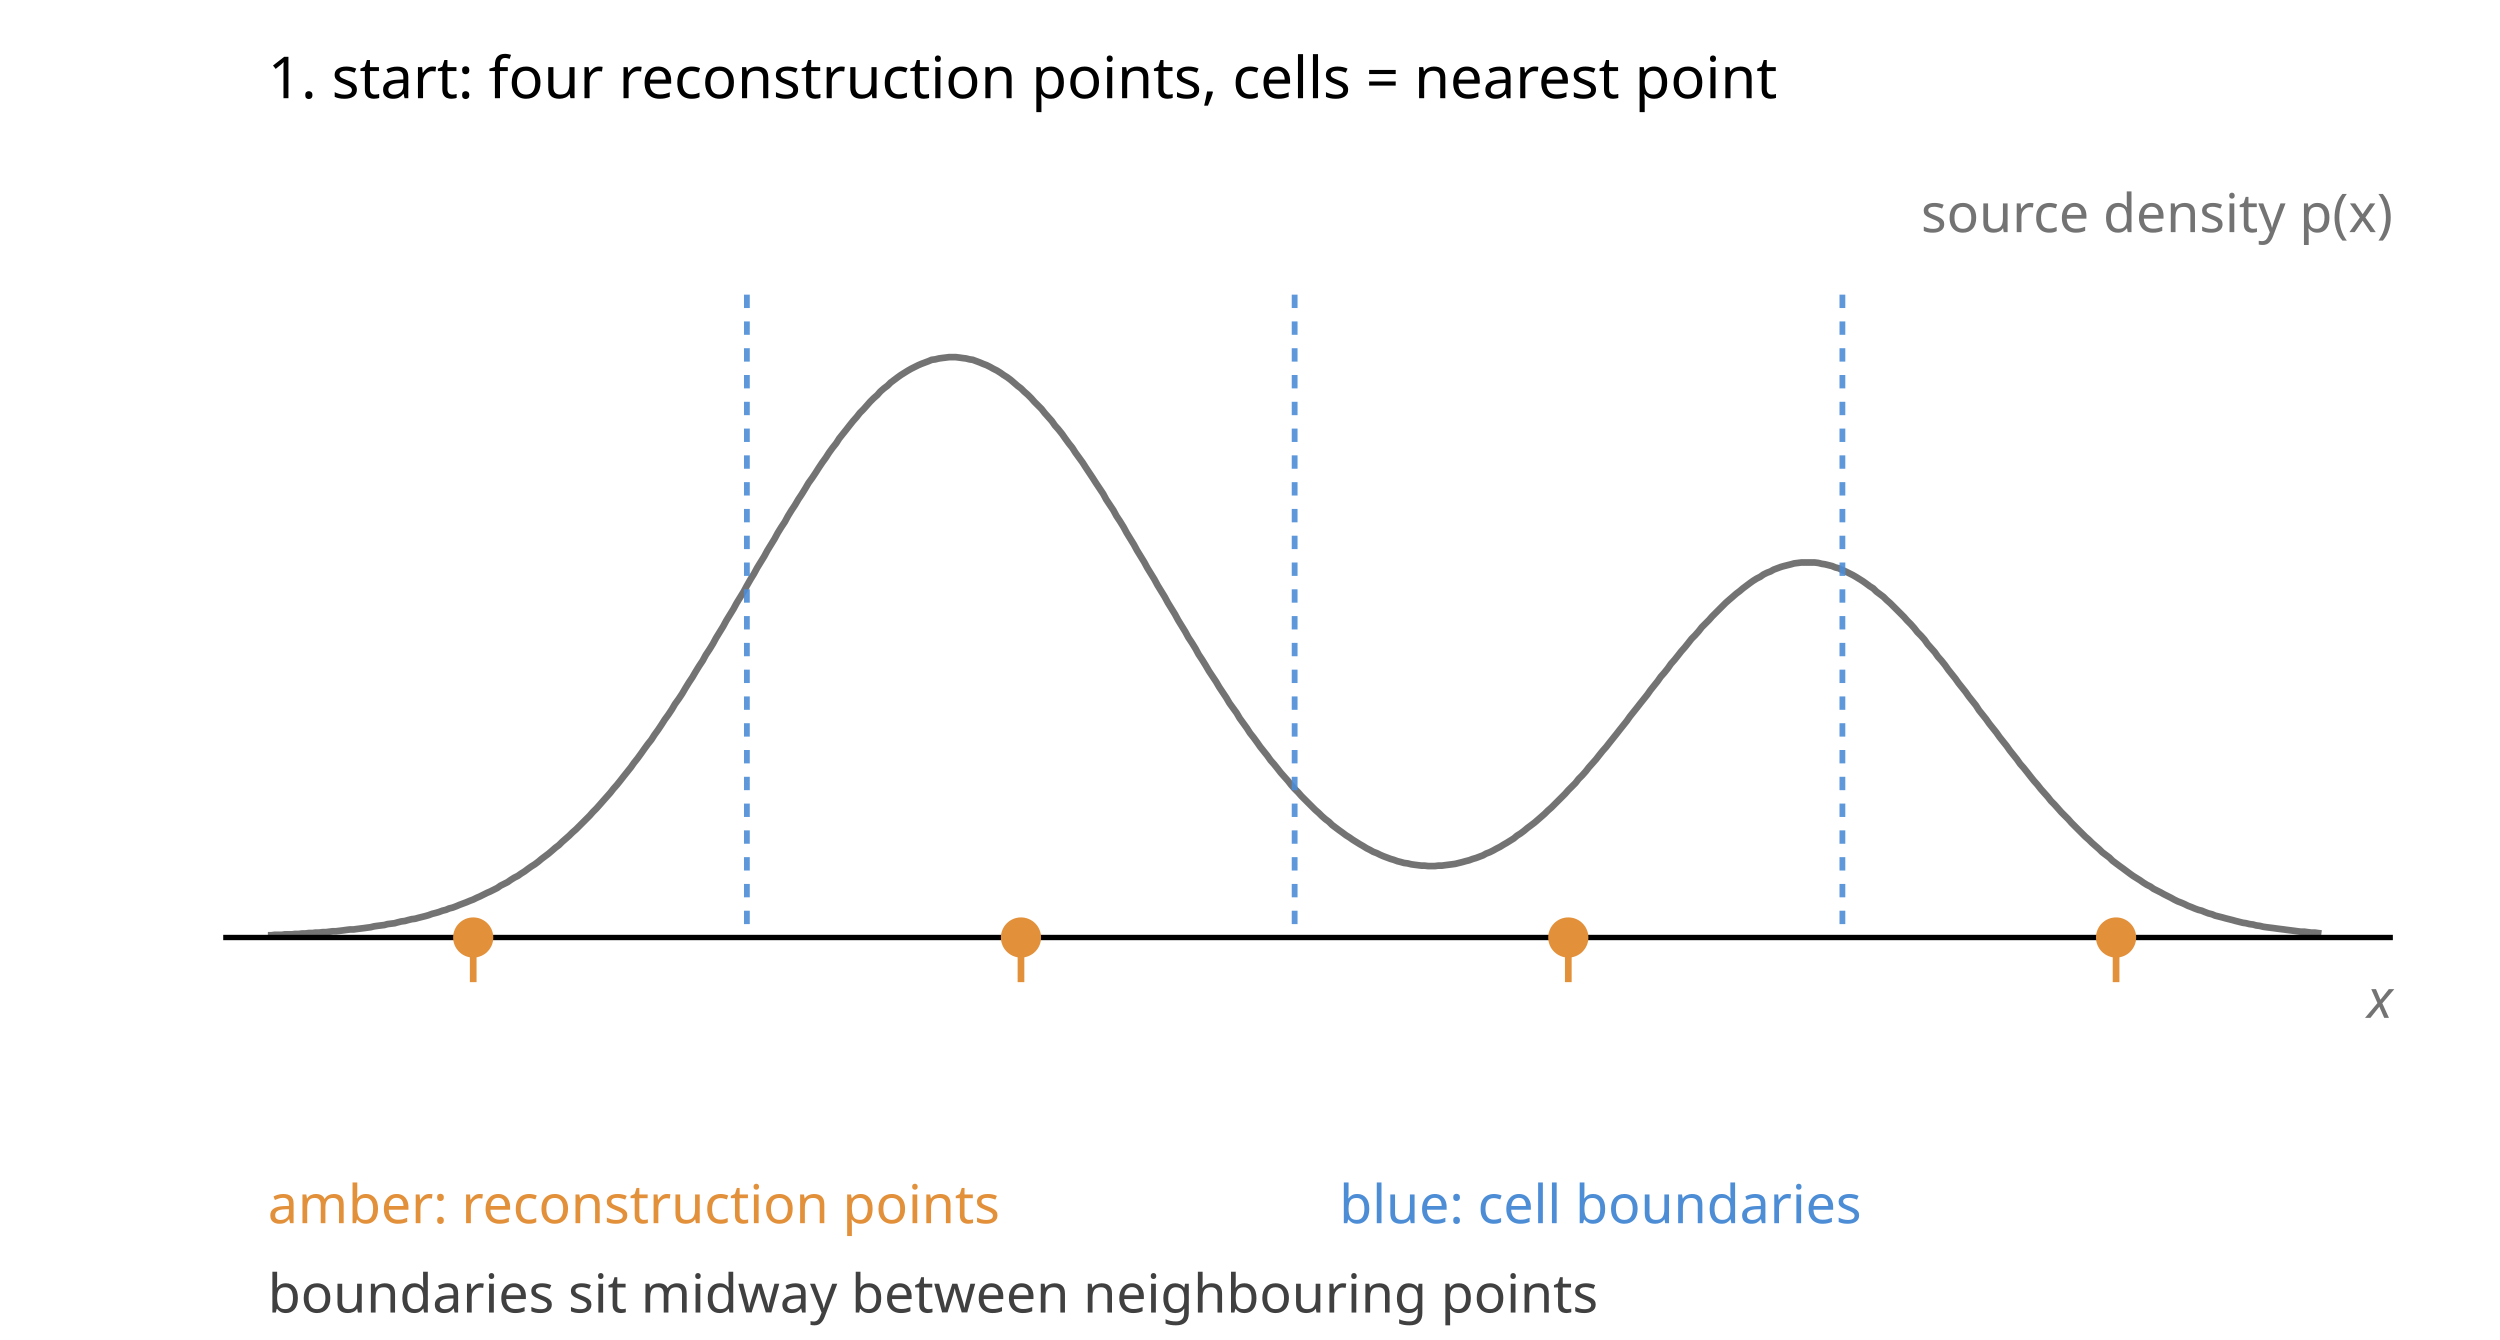
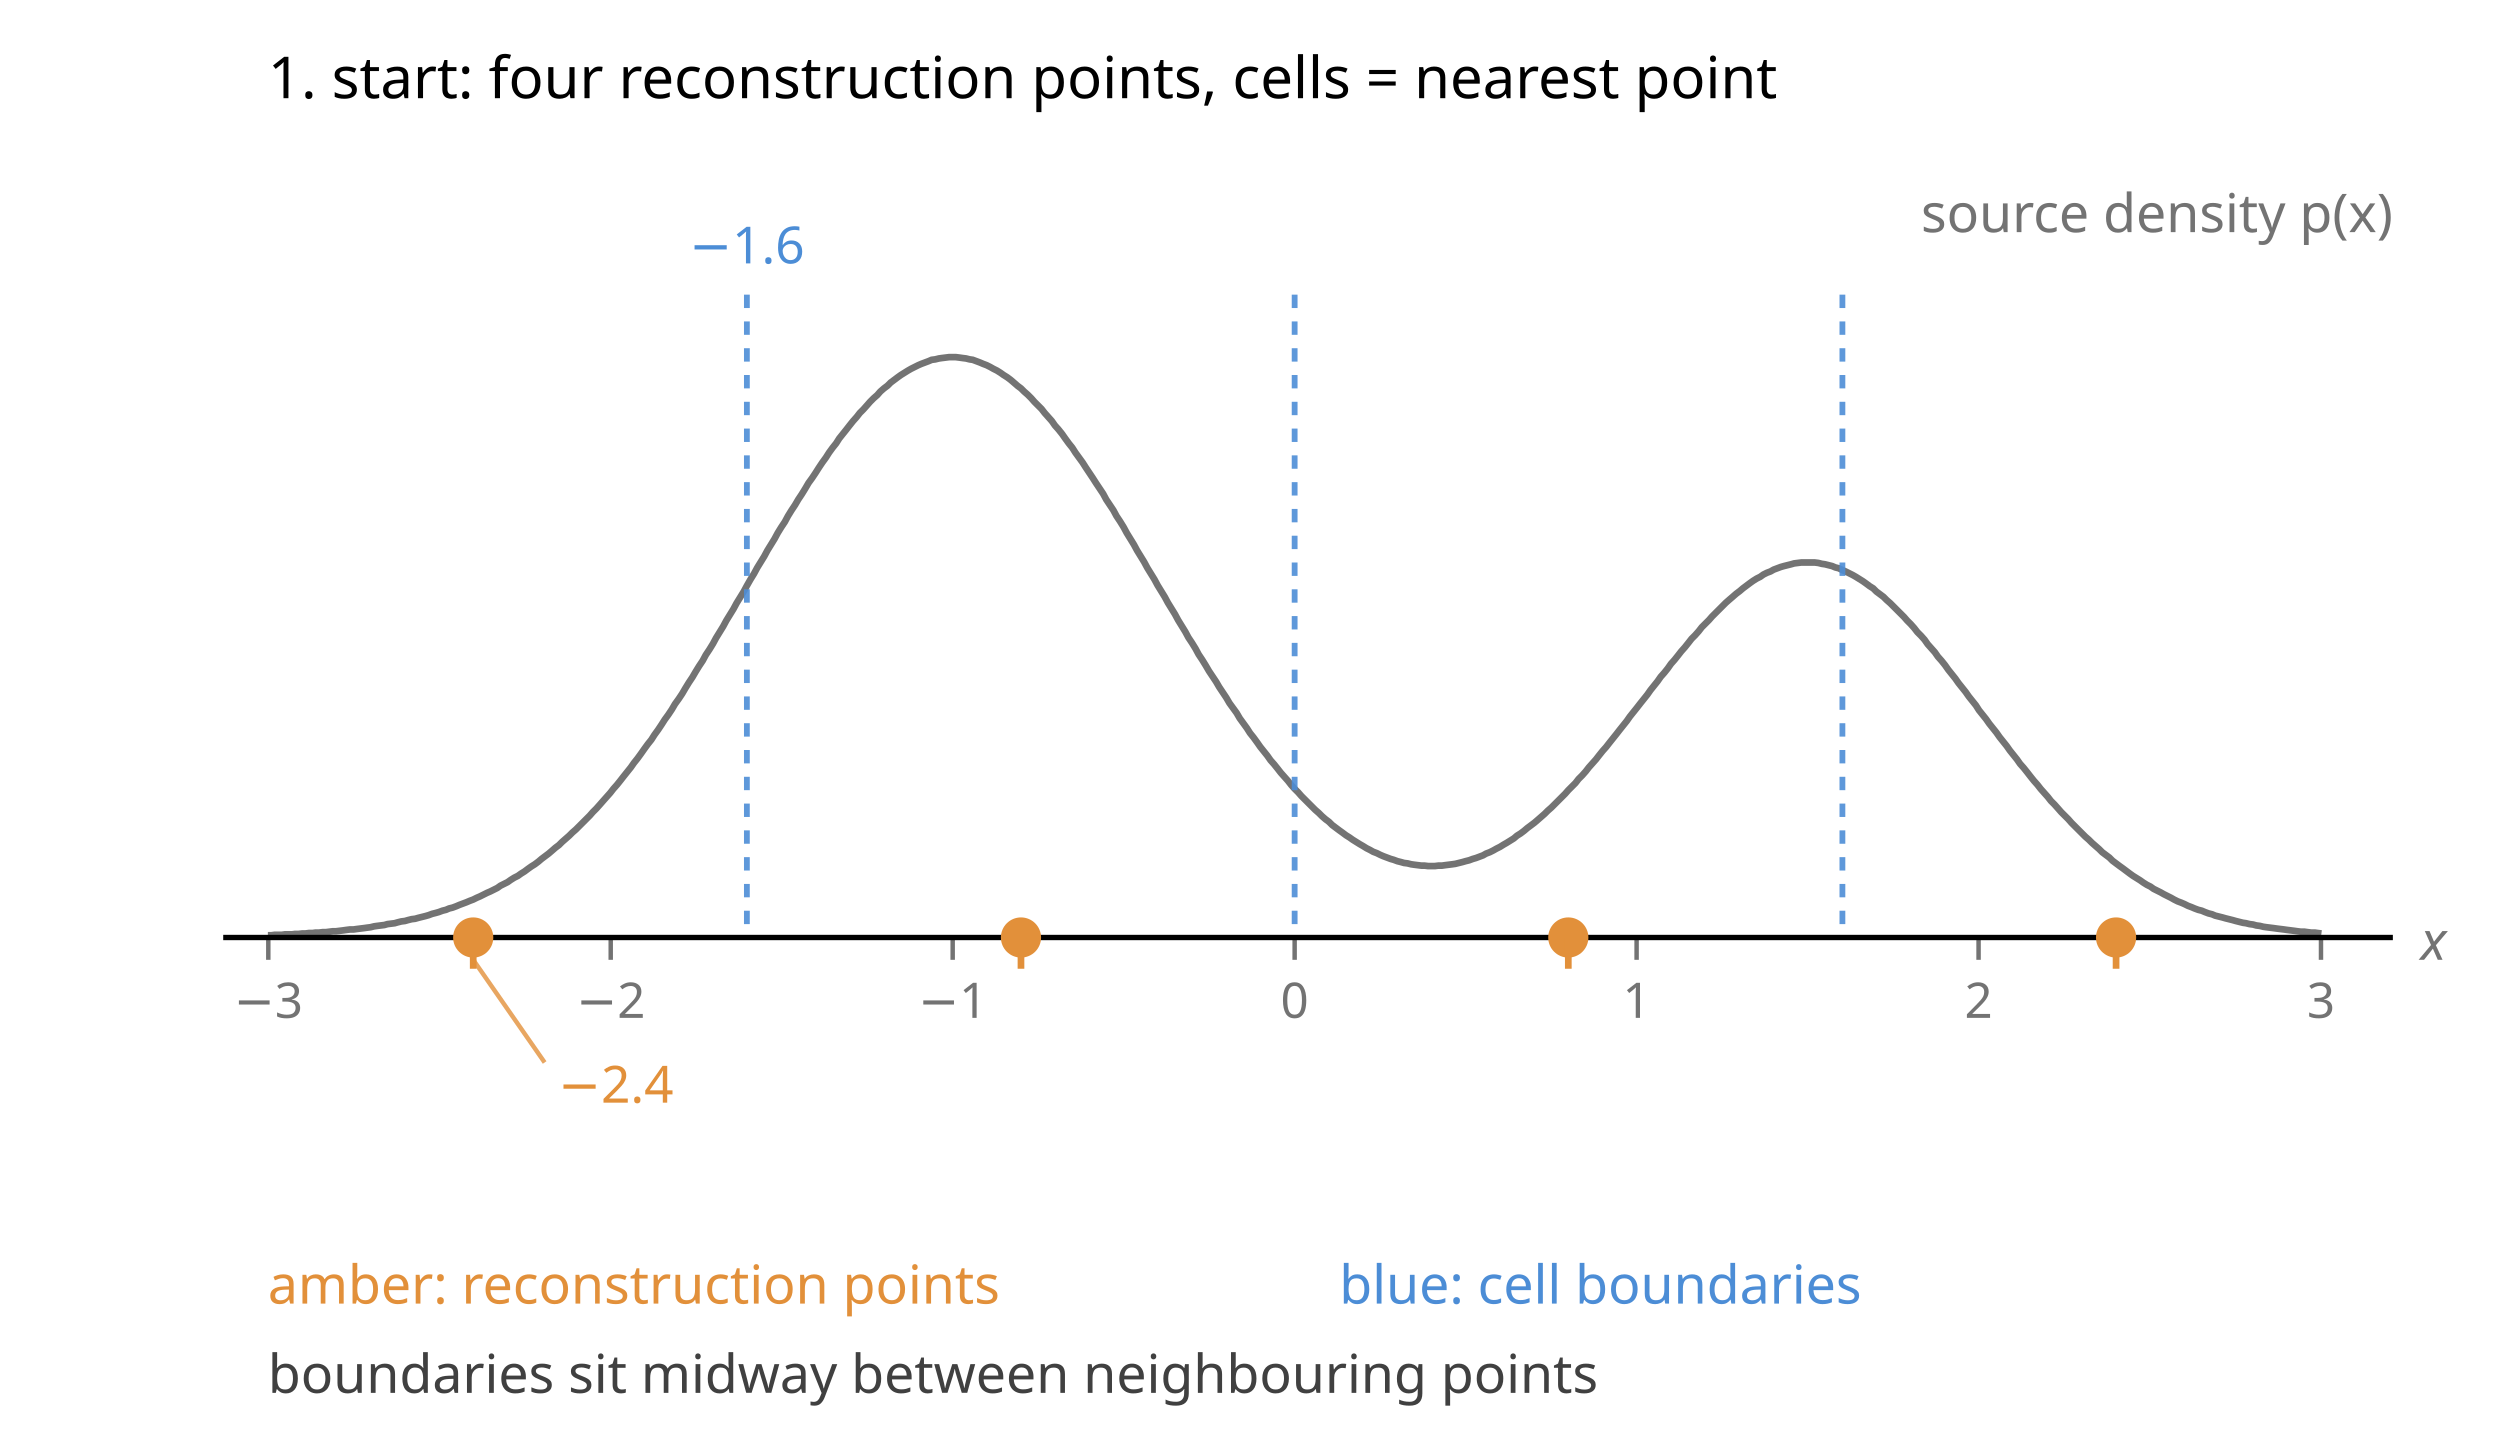
- <svg xmlns="http://www.w3.org/2000/svg" viewBox="0 0 560 300" font-family="system-ui, sans-serif" font-size="12">
+ <svg xmlns="http://www.w3.org/2000/svg" viewBox="0 0 560 320" font-family="system-ui, sans-serif" font-size="12">
  <defs>
    <marker id="a2" viewBox="0 0 10 10" refX="9" refY="5" markerWidth="6" markerHeight="6" orient="auto">
      <path d="M0,1 L9,5 L0,9 z" fill="#e2903a" />
    </marker>
    <marker id="a3" viewBox="0 0 10 10" refX="9" refY="5" markerWidth="6" markerHeight="6" orient="auto">
      <path d="M0,1 L9,5 L0,9 z" fill="#4c8dd6" />
    </marker>
  </defs>
  <text x="60" y="22" fill="currentColor" font-size="13">1. start: four reconstruction points, cells = nearest point</text>
  <path d="M60.0,209.5 L60.8,209.5 L61.5,209.4 L62.3,209.4 L63.1,209.4 L63.8,209.3 L64.6,209.3 L65.4,209.3 L66.1,209.2 L66.9,209.2 L67.7,209.1 L68.4,209.1 L69.2,209.0 L70.0,209.0 L70.7,208.9 L71.5,208.9 L72.3,208.8 L73.0,208.8 L73.8,208.7 L74.6,208.6 L75.3,208.6 L76.1,208.5 L76.9,208.4 L77.6,208.3 L78.4,208.2 L79.2,208.2 L79.9,208.1 L80.7,208.0 L81.5,207.9 L82.2,207.8 L83.0,207.7 L83.8,207.5 L84.5,207.4 L85.3,207.3 L86.1,207.2 L86.8,207.0 L87.6,206.9 L88.4,206.8 L89.1,206.6 L89.9,206.4 L90.7,206.3 L91.4,206.1 L92.2,205.9 L93.0,205.8 L93.7,205.6 L94.5,205.4 L95.3,205.2 L96.0,205.0 L96.8,204.7 L97.6,204.5 L98.3,204.3 L99.1,204.0 L99.9,203.8 L100.6,203.5 L101.4,203.3 L102.2,203.0 L102.9,202.7 L103.7,202.4 L104.5,202.1 L105.2,201.8 L106.0,201.5 L106.8,201.1 L107.5,200.8 L108.3,200.4 L109.1,200.0 L109.8,199.7 L110.6,199.3 L111.4,198.9 L112.1,198.4 L112.9,198.0 L113.7,197.6 L114.4,197.1 L115.2,196.6 L116.0,196.2 L116.7,195.7 L117.5,195.2 L118.3,194.6 L119.0,194.1 L119.8,193.6 L120.6,193.0 L121.3,192.4 L122.1,191.8 L122.9,191.2 L123.6,190.6 L124.4,189.9 L125.2,189.3 L125.9,188.6 L126.7,187.9 L127.5,187.2 L128.2,186.5 L129.0,185.8 L129.8,185.0 L130.5,184.3 L131.3,183.5 L132.1,182.7 L132.8,181.9 L133.6,181.1 L134.4,180.2 L135.1,179.4 L135.9,178.5 L136.7,177.6 L137.4,176.7 L138.2,175.8 L139.0,174.8 L139.7,173.9 L140.5,172.9 L141.3,171.9 L142.0,170.9 L142.8,169.9 L143.6,168.8 L144.3,167.8 L145.1,166.7 L145.9,165.7 L146.6,164.6 L147.4,163.5 L148.2,162.3 L148.9,161.2 L149.7,160.1 L150.5,158.9 L151.2,157.7 L152.0,156.6 L152.8,155.4 L153.5,154.2 L154.3,152.9 L155.1,151.7 L155.8,150.5 L156.6,149.2 L157.4,148.0 L158.1,146.7 L158.9,145.5 L159.7,144.2 L160.4,142.9 L161.2,141.6 L162.0,140.3 L162.7,139.0 L163.5,137.7 L164.3,136.4 L165.0,135.1 L165.8,133.8 L166.6,132.5 L167.3,131.2 L168.1,129.8 L168.9,128.5 L169.6,127.2 L170.4,125.9 L171.2,124.6 L171.9,123.3 L172.7,122.0 L173.5,120.7 L174.2,119.4 L175.0,118.1 L175.8,116.9 L176.5,115.6 L177.3,114.3 L178.1,113.1 L178.8,111.9 L179.6,110.7 L180.4,109.4 L181.1,108.2 L181.9,107.1 L182.7,105.9 L183.4,104.8 L184.2,103.6 L185.0,102.5 L185.7,101.4 L186.5,100.3 L187.3,99.3 L188.0,98.2 L188.8,97.2 L189.6,96.2 L190.3,95.3 L191.1,94.3 L191.9,93.4 L192.6,92.5 L193.4,91.7 L194.2,90.8 L194.9,90.0 L195.7,89.2 L196.5,88.5 L197.2,87.7 L198.0,87.0 L198.8,86.4 L199.5,85.7 L200.3,85.1 L201.1,84.5 L201.8,84.0 L202.6,83.5 L203.4,83.0 L204.1,82.6 L204.9,82.2 L205.7,81.8 L206.4,81.5 L207.2,81.2 L208.0,80.9 L208.7,80.6 L209.5,80.5 L210.3,80.3 L211.0,80.2 L211.8,80.1 L212.6,80.0 L213.3,80.0 L214.1,80.0 L214.9,80.1 L215.6,80.2 L216.4,80.3 L217.2,80.5 L217.9,80.6 L218.7,80.9 L219.5,81.2 L220.2,81.5 L221.0,81.8 L221.8,82.2 L222.5,82.6 L223.3,83.0 L224.1,83.5 L224.8,84.0 L225.6,84.5 L226.4,85.1 L227.1,85.7 L227.9,86.4 L228.7,87.0 L229.4,87.7 L230.2,88.4 L231.0,89.2 L231.7,90.0 L232.5,90.8 L233.3,91.6 L234.0,92.5 L234.8,93.4 L235.6,94.3 L236.3,95.3 L237.1,96.2 L237.9,97.2 L238.6,98.2 L239.4,99.3 L240.2,100.3 L240.9,101.4 L241.7,102.5 L242.5,103.6 L243.2,104.7 L244.0,105.9 L244.8,107.1 L245.5,108.2 L246.3,109.4 L247.1,110.6 L247.8,111.9 L248.6,113.1 L249.4,114.3 L250.1,115.6 L250.9,116.8 L251.7,118.1 L252.4,119.4 L253.2,120.7 L254.0,122.0 L254.7,123.3 L255.5,124.6 L256.3,125.9 L257.0,127.2 L257.8,128.5 L258.6,129.8 L259.3,131.1 L260.1,132.4 L260.9,133.7 L261.6,135.0 L262.4,136.3 L263.2,137.6 L263.9,138.9 L264.7,140.2 L265.5,141.5 L266.2,142.8 L267.0,144.0 L267.8,145.3 L268.5,146.6 L269.3,147.8 L270.1,149.1 L270.8,150.3 L271.6,151.5 L272.4,152.7 L273.1,153.9 L273.9,155.1 L274.7,156.3 L275.4,157.5 L276.2,158.6 L277.0,159.7 L277.7,160.9 L278.5,162.0 L279.3,163.1 L280.0,164.2 L280.8,165.2 L281.6,166.3 L282.3,167.3 L283.1,168.3 L283.9,169.3 L284.6,170.3 L285.4,171.2 L286.2,172.2 L286.9,173.1 L287.7,174.0 L288.5,174.9 L289.2,175.8 L290.0,176.7 L290.8,177.5 L291.5,178.3 L292.3,179.1 L293.1,179.9 L293.8,180.6 L294.6,181.4 L295.4,182.1 L296.1,182.8 L296.9,183.5 L297.7,184.1 L298.4,184.8 L299.2,185.4 L300.0,186.0 L300.7,186.5 L301.5,187.1 L302.3,187.6 L303.0,188.1 L303.8,188.6 L304.6,189.1 L305.3,189.5 L306.1,190.0 L306.9,190.4 L307.6,190.8 L308.4,191.1 L309.2,191.5 L309.9,191.8 L310.7,192.1 L311.5,192.4 L312.2,192.6 L313.0,192.9 L313.8,193.1 L314.5,193.3 L315.3,193.4 L316.1,193.6 L316.8,193.7 L317.6,193.8 L318.4,193.9 L319.1,193.9 L319.9,194.0 L320.7,194.0 L321.4,194.0 L322.2,193.9 L323.0,193.9 L323.7,193.8 L324.5,193.7 L325.3,193.6 L326.0,193.5 L326.8,193.3 L327.6,193.1 L328.3,192.9 L329.1,192.7 L329.9,192.4 L330.6,192.2 L331.4,191.9 L332.2,191.6 L332.9,191.2 L333.7,190.9 L334.5,190.5 L335.2,190.1 L336.0,189.7 L336.8,189.2 L337.5,188.8 L338.3,188.3 L339.1,187.8 L339.8,187.2 L340.6,186.7 L341.4,186.1 L342.1,185.5 L342.9,184.9 L343.7,184.3 L344.4,183.7 L345.2,183.0 L346.0,182.3 L346.7,181.6 L347.5,180.9 L348.3,180.1 L349.0,179.4 L349.8,178.6 L350.6,177.8 L351.3,177.0 L352.1,176.2 L352.9,175.4 L353.6,174.5 L354.4,173.7 L355.2,172.8 L355.9,171.9 L356.7,171.0 L357.5,170.1 L358.2,169.2 L359.0,168.2 L359.8,167.3 L360.5,166.4 L361.3,165.4 L362.1,164.4 L362.8,163.5 L363.6,162.5 L364.4,161.5 L365.1,160.5 L365.9,159.5 L366.7,158.5 L367.4,157.6 L368.2,156.6 L369.0,155.6 L369.7,154.6 L370.5,153.6 L371.3,152.6 L372.0,151.6 L372.8,150.7 L373.6,149.7 L374.3,148.7 L375.1,147.8 L375.9,146.8 L376.6,145.9 L377.4,145.0 L378.2,144.0 L378.9,143.1 L379.7,142.3 L380.5,141.4 L381.2,140.5 L382.0,139.7 L382.8,138.9 L383.5,138.1 L384.3,137.3 L385.1,136.5 L385.8,135.8 L386.6,135.0 L387.4,134.3 L388.1,133.7 L388.9,133.0 L389.7,132.4 L390.4,131.8 L391.2,131.2 L392.0,130.6 L392.7,130.1 L393.5,129.6 L394.3,129.2 L395.0,128.7 L395.8,128.3 L396.6,128.0 L397.3,127.6 L398.1,127.3 L398.9,127.0 L399.6,126.8 L400.4,126.6 L401.2,126.4 L401.9,126.2 L402.7,126.1 L403.5,126.0 L404.2,126.0 L405.0,126.0 L405.8,126.0 L406.5,126.0 L407.3,126.1 L408.1,126.3 L408.8,126.4 L409.6,126.6 L410.4,126.8 L411.1,127.1 L411.9,127.3 L412.7,127.7 L413.4,128.0 L414.2,128.4 L415.0,128.8 L415.7,129.2 L416.5,129.7 L417.3,130.2 L418.0,130.7 L418.8,131.3 L419.6,131.8 L420.3,132.5 L421.1,133.1 L421.9,133.7 L422.6,134.4 L423.4,135.1 L424.2,135.9 L424.9,136.6 L425.7,137.4 L426.5,138.2 L427.2,139.0 L428.0,139.8 L428.8,140.7 L429.5,141.6 L430.3,142.4 L431.1,143.3 L431.8,144.3 L432.6,145.2 L433.4,146.1 L434.1,147.1 L434.9,148.0 L435.7,149.0 L436.4,150.0 L437.2,151.0 L438.0,152.0 L438.7,153.0 L439.5,154.0 L440.3,155.0 L441.0,156.0 L441.8,157.0 L442.6,158.0 L443.3,159.1 L444.1,160.1 L444.9,161.1 L445.6,162.1 L446.4,163.1 L447.2,164.1 L447.9,165.1 L448.7,166.1 L449.5,167.1 L450.2,168.1 L451.0,169.1 L451.8,170.1 L452.5,171.1 L453.3,172.0 L454.1,173.0 L454.8,173.9 L455.6,174.9 L456.4,175.8 L457.1,176.7 L457.9,177.6 L458.7,178.5 L459.4,179.4 L460.2,180.2 L461.0,181.1 L461.7,181.9 L462.5,182.7 L463.3,183.5 L464.0,184.3 L464.8,185.1 L465.6,185.9 L466.3,186.6 L467.1,187.4 L467.9,188.1 L468.6,188.8 L469.4,189.5 L470.2,190.2 L470.9,190.9 L471.7,191.5 L472.5,192.1 L473.2,192.8 L474.0,193.4 L474.8,194.0 L475.5,194.5 L476.3,195.1 L477.1,195.7 L477.8,196.2 L478.6,196.7 L479.4,197.2 L480.1,197.7 L480.9,198.2 L481.7,198.6 L482.4,199.1 L483.2,199.5 L484.0,199.9 L484.7,200.3 L485.5,200.7 L486.3,201.1 L487.0,201.5 L487.8,201.9 L488.6,202.2 L489.3,202.5 L490.1,202.9 L490.9,203.2 L491.6,203.5 L492.4,203.8 L493.2,204.0 L493.9,204.3 L494.7,204.6 L495.5,204.8 L496.2,205.1 L497.0,205.3 L497.8,205.5 L498.5,205.7 L499.3,205.9 L500.1,206.1 L500.8,206.3 L501.6,206.5 L502.4,206.7 L503.1,206.8 L503.9,207.0 L504.7,207.1 L505.4,207.3 L506.2,207.4 L507.0,207.6 L507.7,207.7 L508.5,207.8 L509.3,207.9 L510.0,208.0 L510.8,208.1 L511.6,208.2 L512.3,208.3 L513.1,208.4 L513.9,208.5 L514.6,208.6 L515.4,208.7 L516.2,208.7 L516.9,208.8 L517.7,208.9 L518.5,208.9 L519.2,209.0 L520.0,209.1 " fill="none" stroke="currentColor" stroke-width="1.5" opacity="0.55" />
  <line x1="50" y1="210" x2="536" y2="210" stroke="currentColor" stroke-width="1.2" />
-   <text x="536" y="228" text-anchor="end" fill="currentColor" opacity="0.55" font-style="italic">x</text>
+   <g fill="currentColor" opacity="0.55" font-size="11">
+     <line x1="60.1" y1="210" x2="60.1" y2="215" stroke="currentColor" stroke-width="1" />
+     <text x="60.1" y="228" text-anchor="middle">−3</text>
+     <line x1="136.8" y1="210" x2="136.8" y2="215" stroke="currentColor" stroke-width="1" />
+     <text x="136.8" y="228" text-anchor="middle">−2</text>
+     <line x1="213.4" y1="210" x2="213.4" y2="215" stroke="currentColor" stroke-width="1" />
+     <text x="213.4" y="228" text-anchor="middle">−1</text>
+     <line x1="290.0" y1="210" x2="290.0" y2="215" stroke="currentColor" stroke-width="1" />
+     <text x="290.0" y="228" text-anchor="middle">0</text>
+     <line x1="366.6" y1="210" x2="366.6" y2="215" stroke="currentColor" stroke-width="1" />
+     <text x="366.6" y="228" text-anchor="middle">1</text>
+     <line x1="443.2" y1="210" x2="443.2" y2="215" stroke="currentColor" stroke-width="1" />
+     <text x="443.2" y="228" text-anchor="middle">2</text>
+     <line x1="519.9" y1="210" x2="519.9" y2="215" stroke="currentColor" stroke-width="1" />
+     <text x="519.9" y="228" text-anchor="middle">3</text>
+   </g>
+   <text x="548" y="215" text-anchor="end" fill="currentColor" opacity="0.55" font-style="italic">x</text>
  <text x="536" y="52" text-anchor="end" fill="currentColor" opacity="0.55">source density p(x)</text>
  <line x1="167.3" y1="66" x2="167.3" y2="210" stroke="#4c8dd6" stroke-width="1.3" stroke-dasharray="3 3" opacity="0.9" />
  <line x1="290.0" y1="66" x2="290.0" y2="210" stroke="#4c8dd6" stroke-width="1.3" stroke-dasharray="3 3" opacity="0.9" />
  <line x1="412.7" y1="66" x2="412.7" y2="210" stroke="#4c8dd6" stroke-width="1.3" stroke-dasharray="3 3" opacity="0.9" />
  <circle cx="106.0" cy="210" r="4.5" fill="#e2903a" />
-   <line x1="106.0" y1="210" x2="106.0" y2="220" stroke="#e2903a" stroke-width="1.5" />
+   <line x1="106.0" y1="210" x2="106.0" y2="217" stroke="#e2903a" stroke-width="1.5" />
  <circle cx="228.7" cy="210" r="4.5" fill="#e2903a" />
-   <line x1="228.7" y1="210" x2="228.7" y2="220" stroke="#e2903a" stroke-width="1.5" />
+   <line x1="228.7" y1="210" x2="228.7" y2="217" stroke="#e2903a" stroke-width="1.5" />
  <circle cx="351.3" cy="210" r="4.5" fill="#e2903a" />
-   <line x1="351.3" y1="210" x2="351.3" y2="220" stroke="#e2903a" stroke-width="1.5" />
+   <line x1="351.3" y1="210" x2="351.3" y2="217" stroke="#e2903a" stroke-width="1.5" />
  <circle cx="474.0" cy="210" r="4.5" fill="#e2903a" />
-   <line x1="474.0" y1="210" x2="474.0" y2="220" stroke="#e2903a" stroke-width="1.5" />
-   <text x="60" y="274" fill="#e2903a">amber: reconstruction points</text>
-   <text x="300" y="274" fill="#4c8dd6">blue: cell boundaries</text>
-   <text x="60" y="294" fill="currentColor" opacity="0.75">boundaries sit midway between neighbouring points</text>
+   <line x1="474.0" y1="210" x2="474.0" y2="217" stroke="#e2903a" stroke-width="1.5" />
+   <line x1="106.0" y1="215" x2="122.0" y2="238" stroke="#e2903a" stroke-width="1" opacity="0.8" />
+   <text x="125.0" y="247" fill="#e2903a" font-size="11.5">−2.4</text>
+   <text x="167.3" y="59" text-anchor="middle" fill="#4c8dd6" font-size="11.5">−1.6</text>
+   <text x="60" y="292" fill="#e2903a">amber: reconstruction points</text>
+   <text x="300" y="292" fill="#4c8dd6">blue: cell boundaries</text>
+   <text x="60" y="312" fill="currentColor" opacity="0.75">boundaries sit midway between neighbouring points</text>
</svg>
